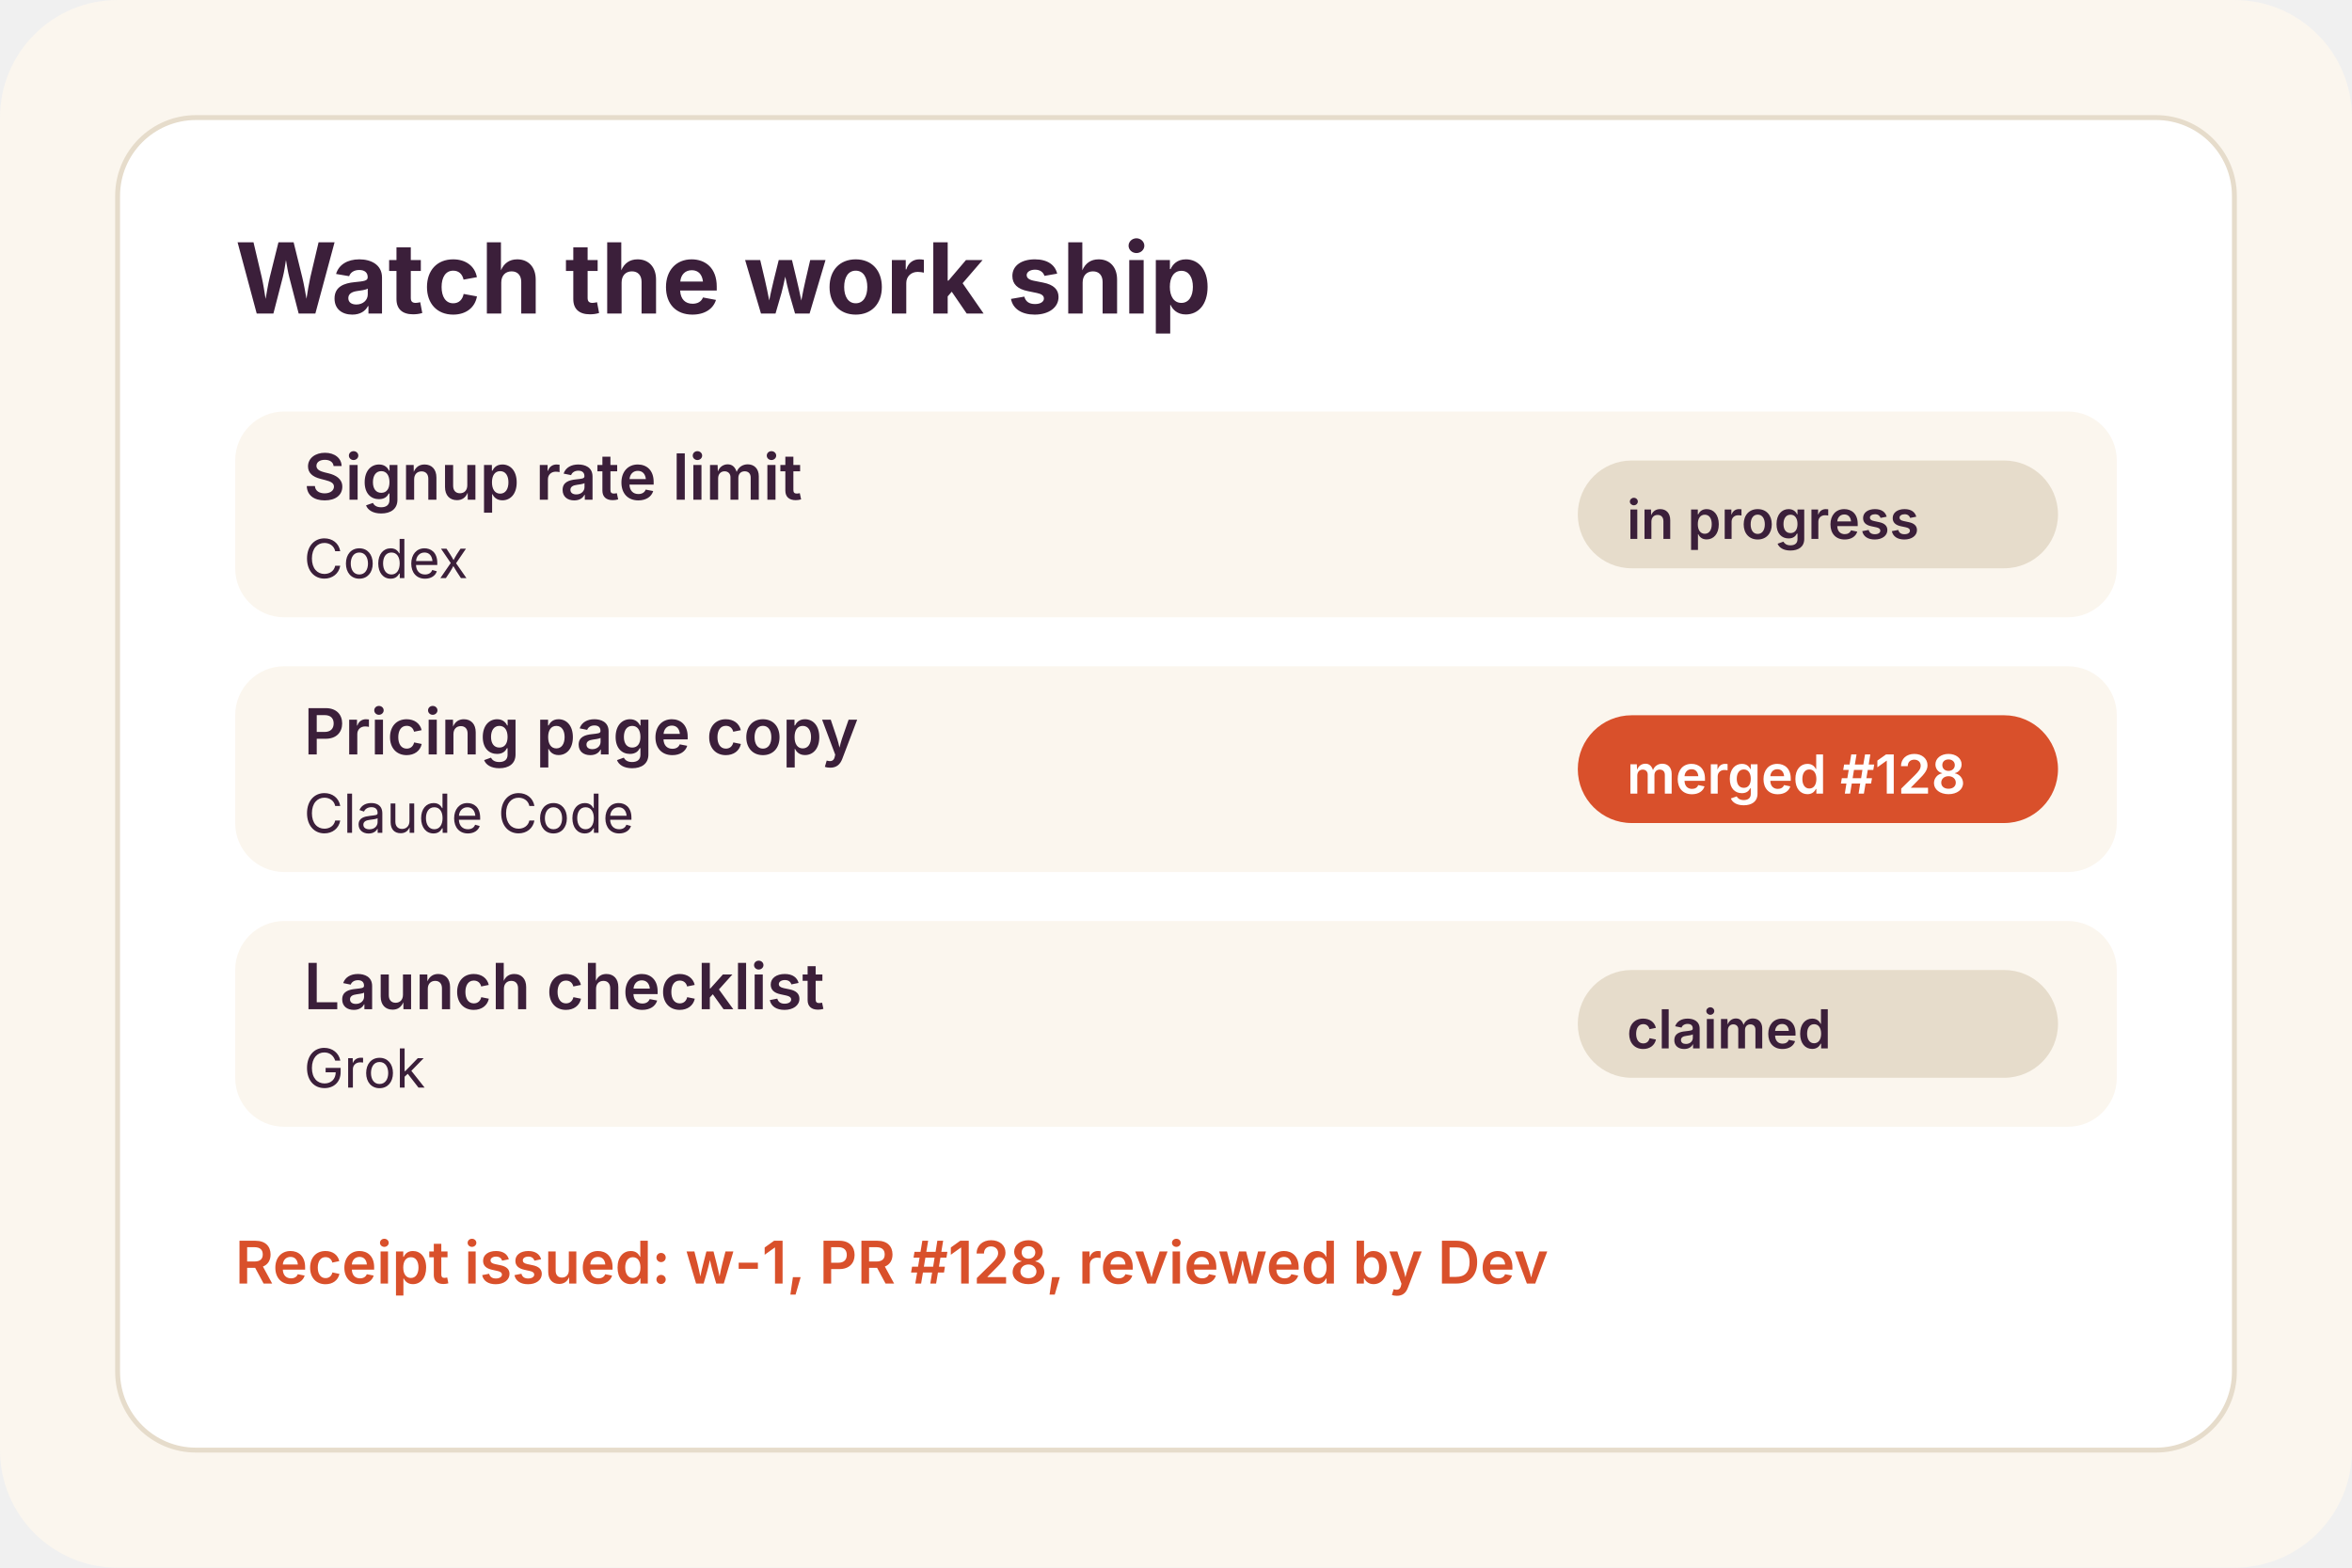
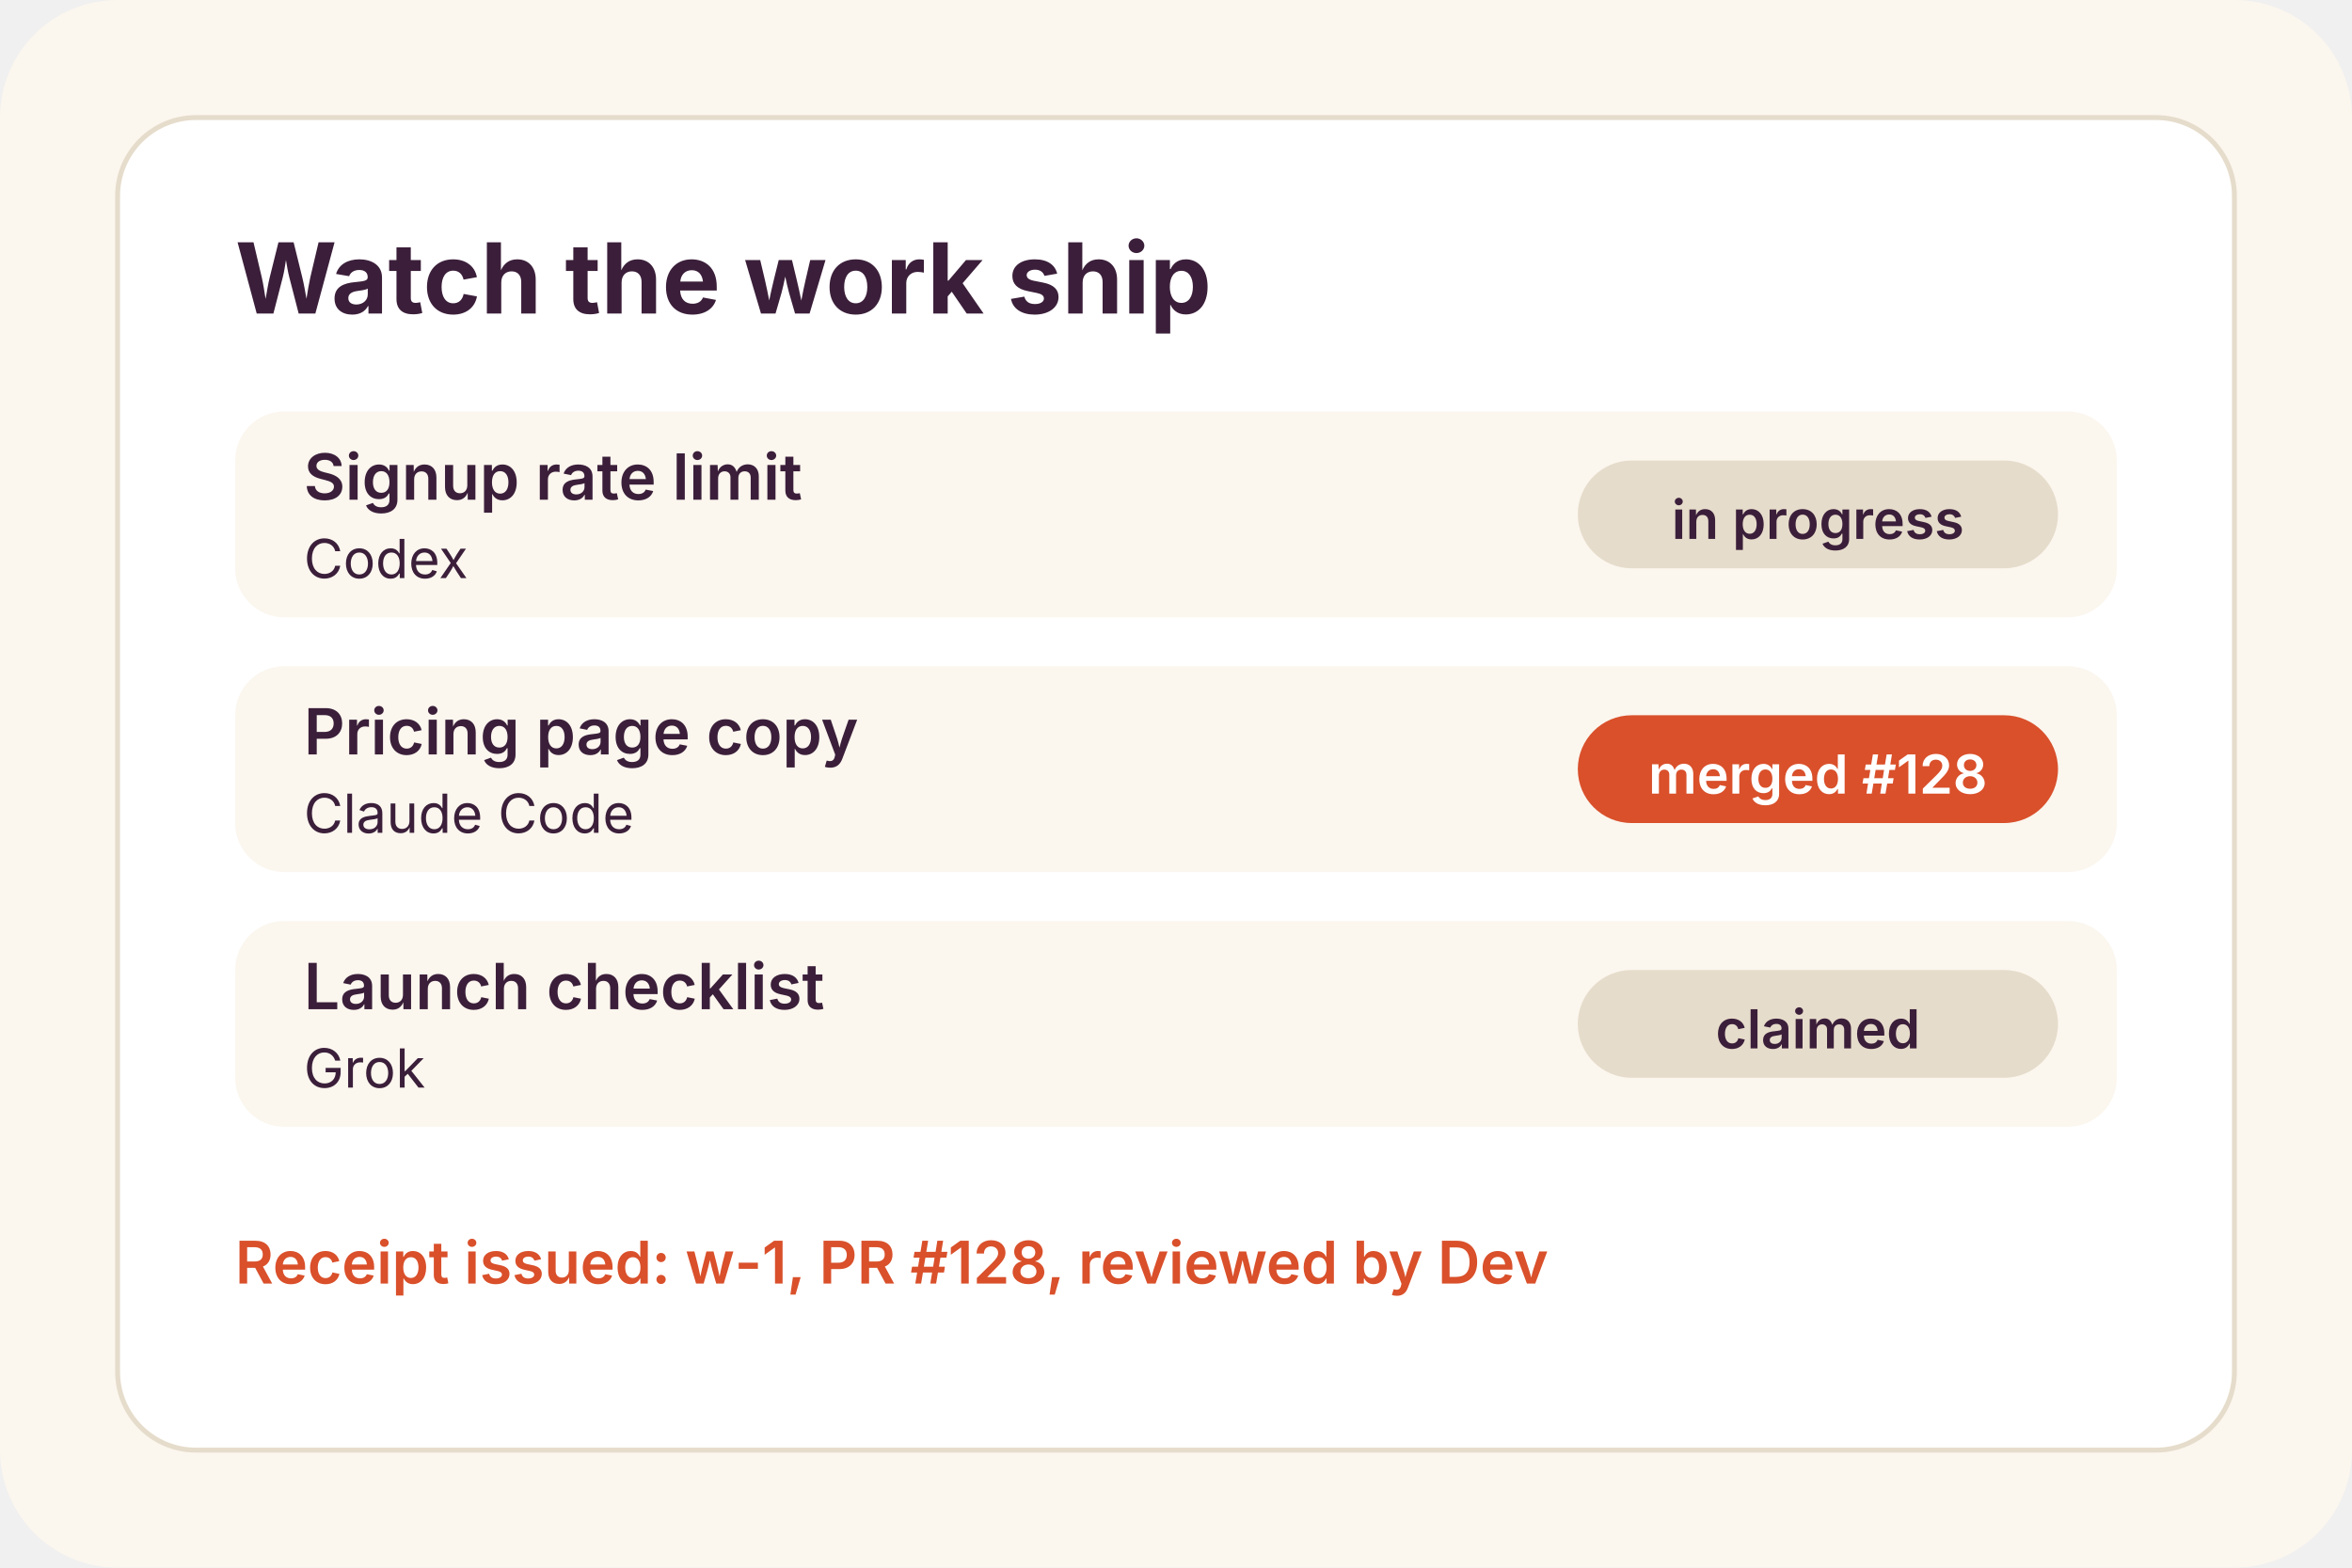
<svg xmlns="http://www.w3.org/2000/svg" viewBox="0 0 480 320" role="img" aria-label="Step 3: agents claim work and ship with receipts" font-family="Inter, system-ui, sans-serif">
  <rect width="480" height="320" rx="24" fill="#FBF6EE" />
  <rect x="24" y="24" width="432" height="272" rx="16" fill="#FFFFFF" stroke="#E6DCCB" />
  <text x="48" y="64" font-size="20" font-weight="700" fill="#3B1F3A">Watch the work ship</text>
  <rect x="48" y="84" width="384" height="42" rx="10" fill="#FBF6EE" />
  <text x="62" y="102" font-size="13" font-weight="600" fill="#3B1F3A">Signup rate limit</text>
  <text x="62" y="118" font-size="11" font-weight="400" fill="#3B1F3A">Codex</text>
  <rect x="322" y="94" width="98" height="22" rx="11" fill="#E6DCCB" />
-   <text x="332" y="110" font-size="11" font-weight="600" fill="#3B1F3A">in progress</text>
+   <text x="371" y="110" text-anchor="middle" font-size="11" font-weight="600" fill="#3B1F3A">in progress</text>
  <rect x="48" y="136" width="384" height="42" rx="10" fill="#FBF6EE" />
  <text x="62" y="154" font-size="13" font-weight="600" fill="#3B1F3A">Pricing page copy</text>
  <text x="62" y="170" font-size="11" font-weight="400" fill="#3B1F3A">Claude Code</text>
  <rect x="322" y="146" width="98" height="22" rx="11" fill="#D9502B" />
-   <text x="332" y="162" font-size="11" font-weight="600" fill="#FFFFFF">merged #128</text>
+   <text x="371" y="162" text-anchor="middle" font-size="11" font-weight="600" fill="#FFFFFF">merged #128</text>
  <rect x="48" y="188" width="384" height="42" rx="10" fill="#FBF6EE" />
  <text x="62" y="206" font-size="13" font-weight="600" fill="#3B1F3A">Launch checklist</text>
  <text x="62" y="222" font-size="11" font-weight="400" fill="#3B1F3A">Grok</text>
  <rect x="322" y="198" width="98" height="22" rx="11" fill="#E6DCCB" />
-   <text x="332" y="214" font-size="11" font-weight="600" fill="#3B1F3A">claimed</text>
+   <text x="371" y="214" text-anchor="middle" font-size="11" font-weight="600" fill="#3B1F3A">claimed</text>
  <text x="48" y="262" font-size="12" font-weight="600" fill="#D9502B">Receipt issued: w-1, PR #128, reviewed by Dev</text>
</svg>
